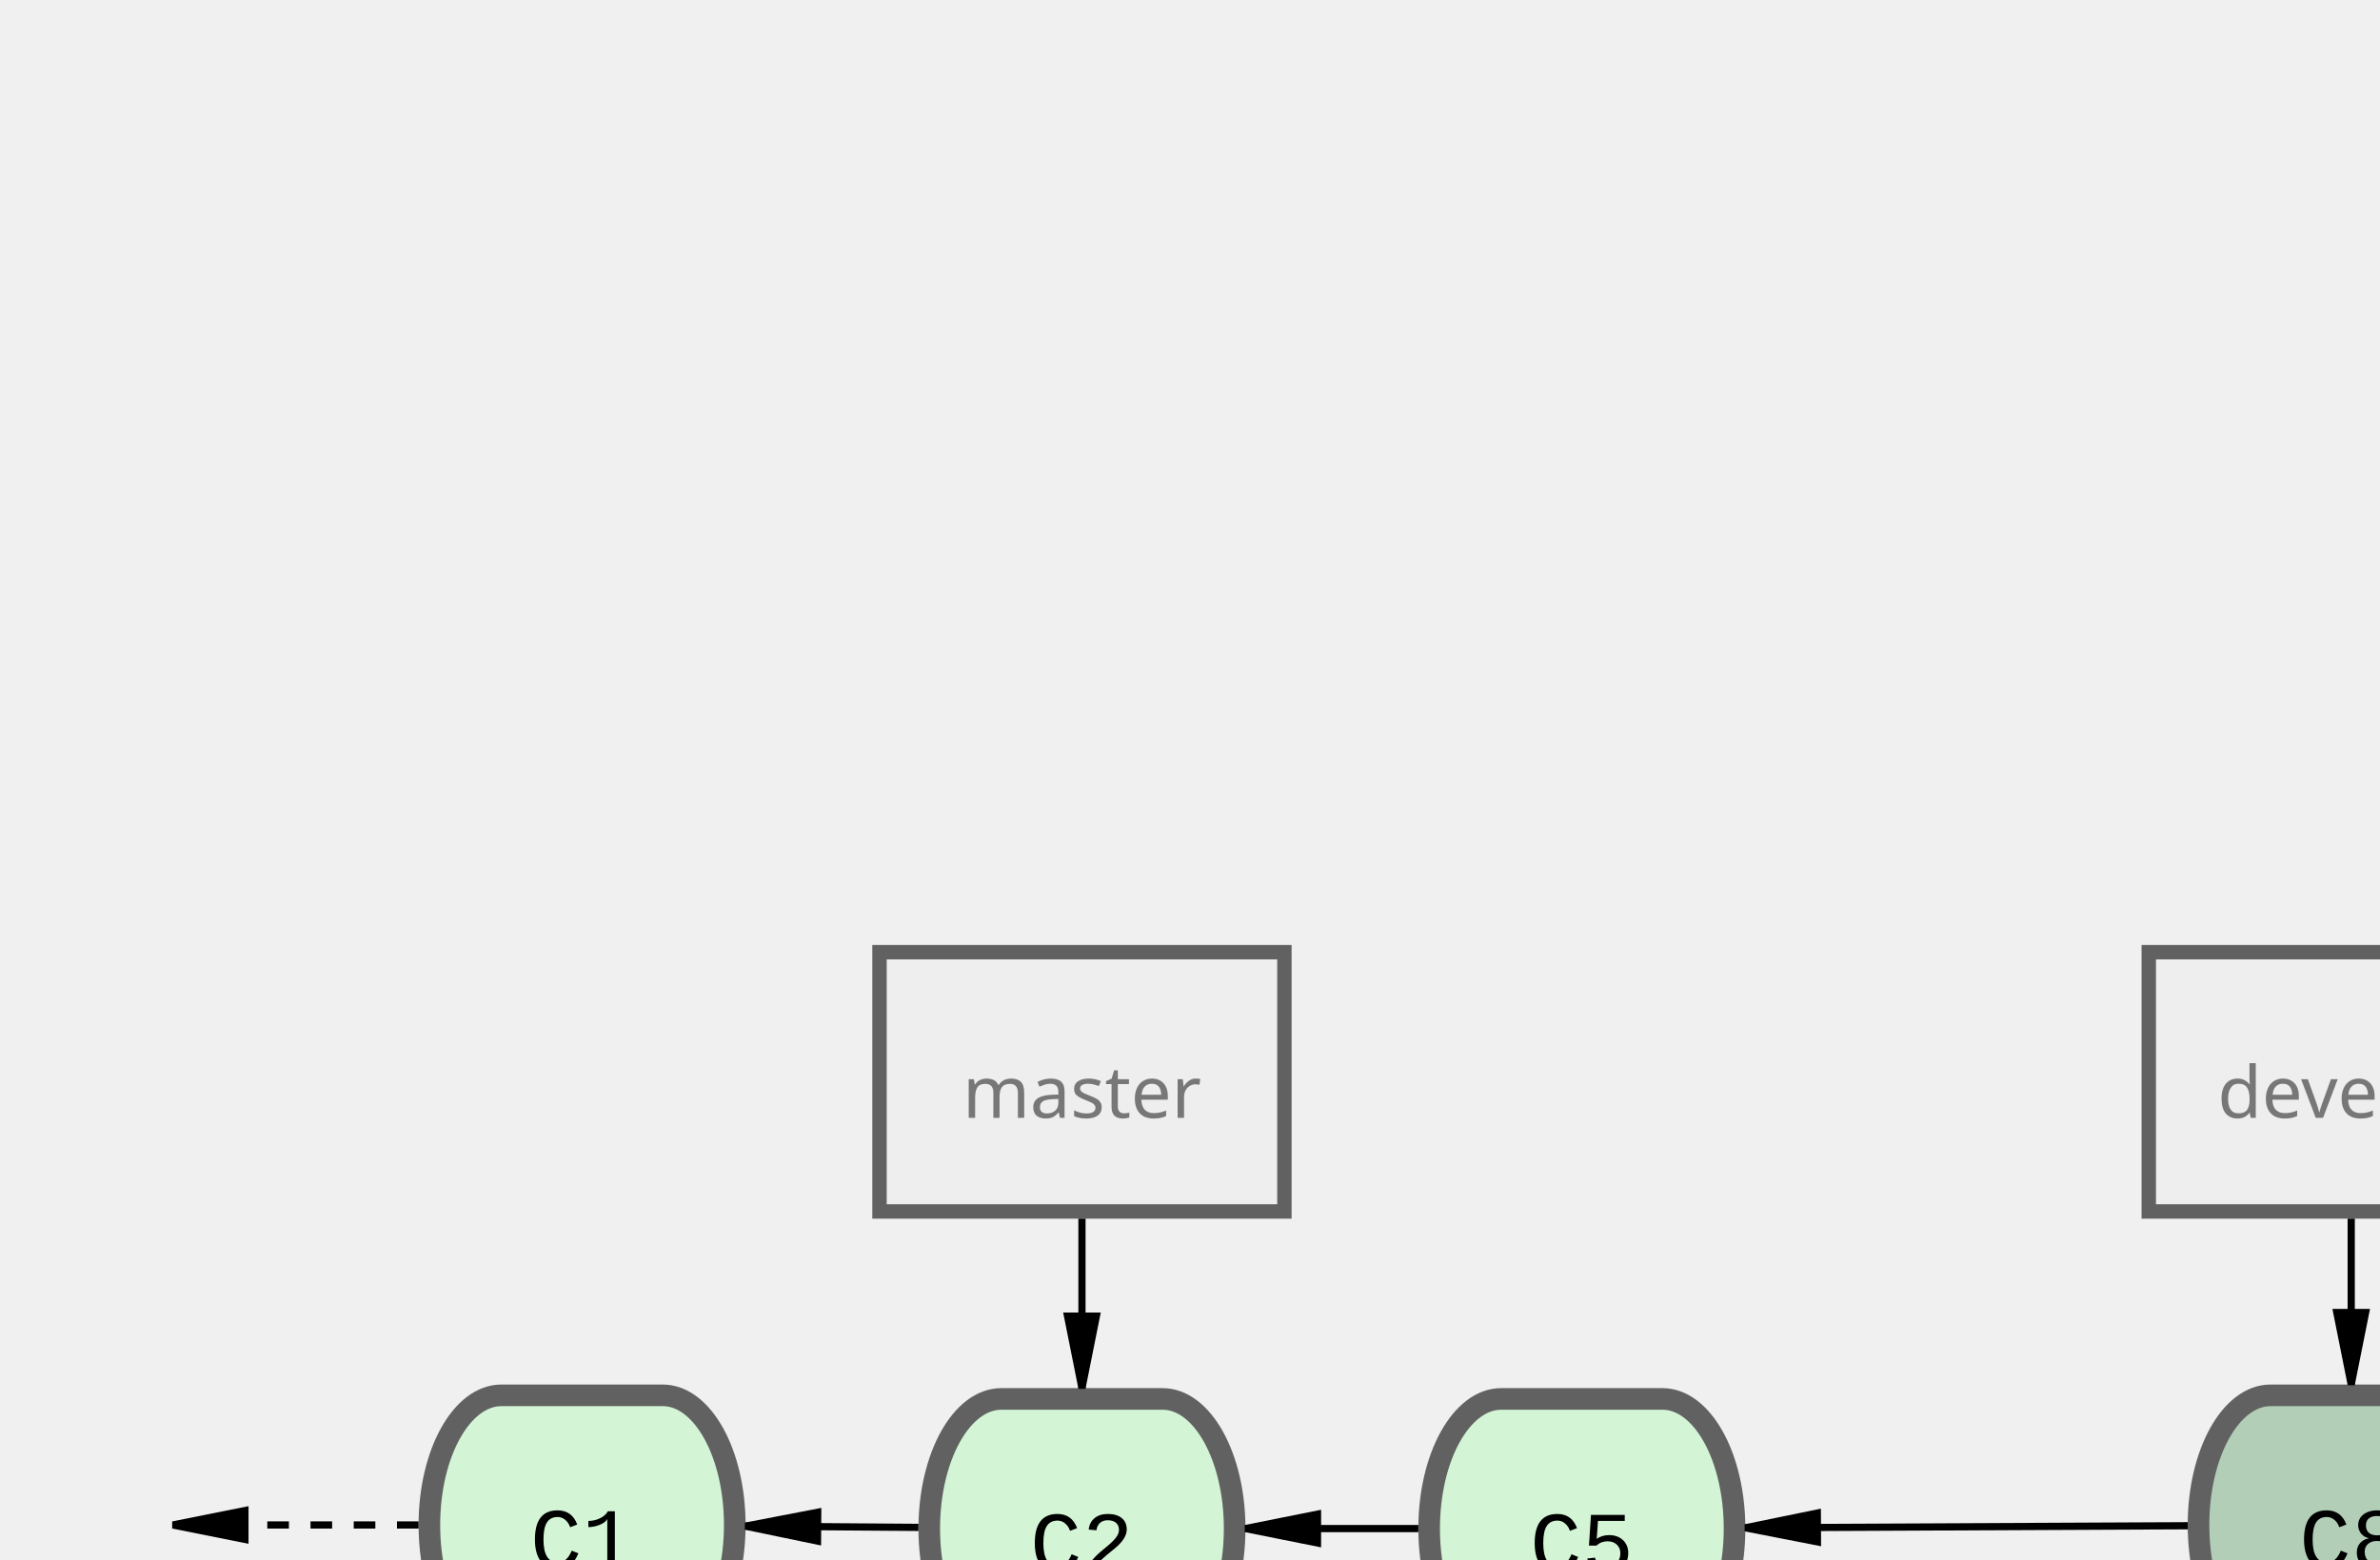
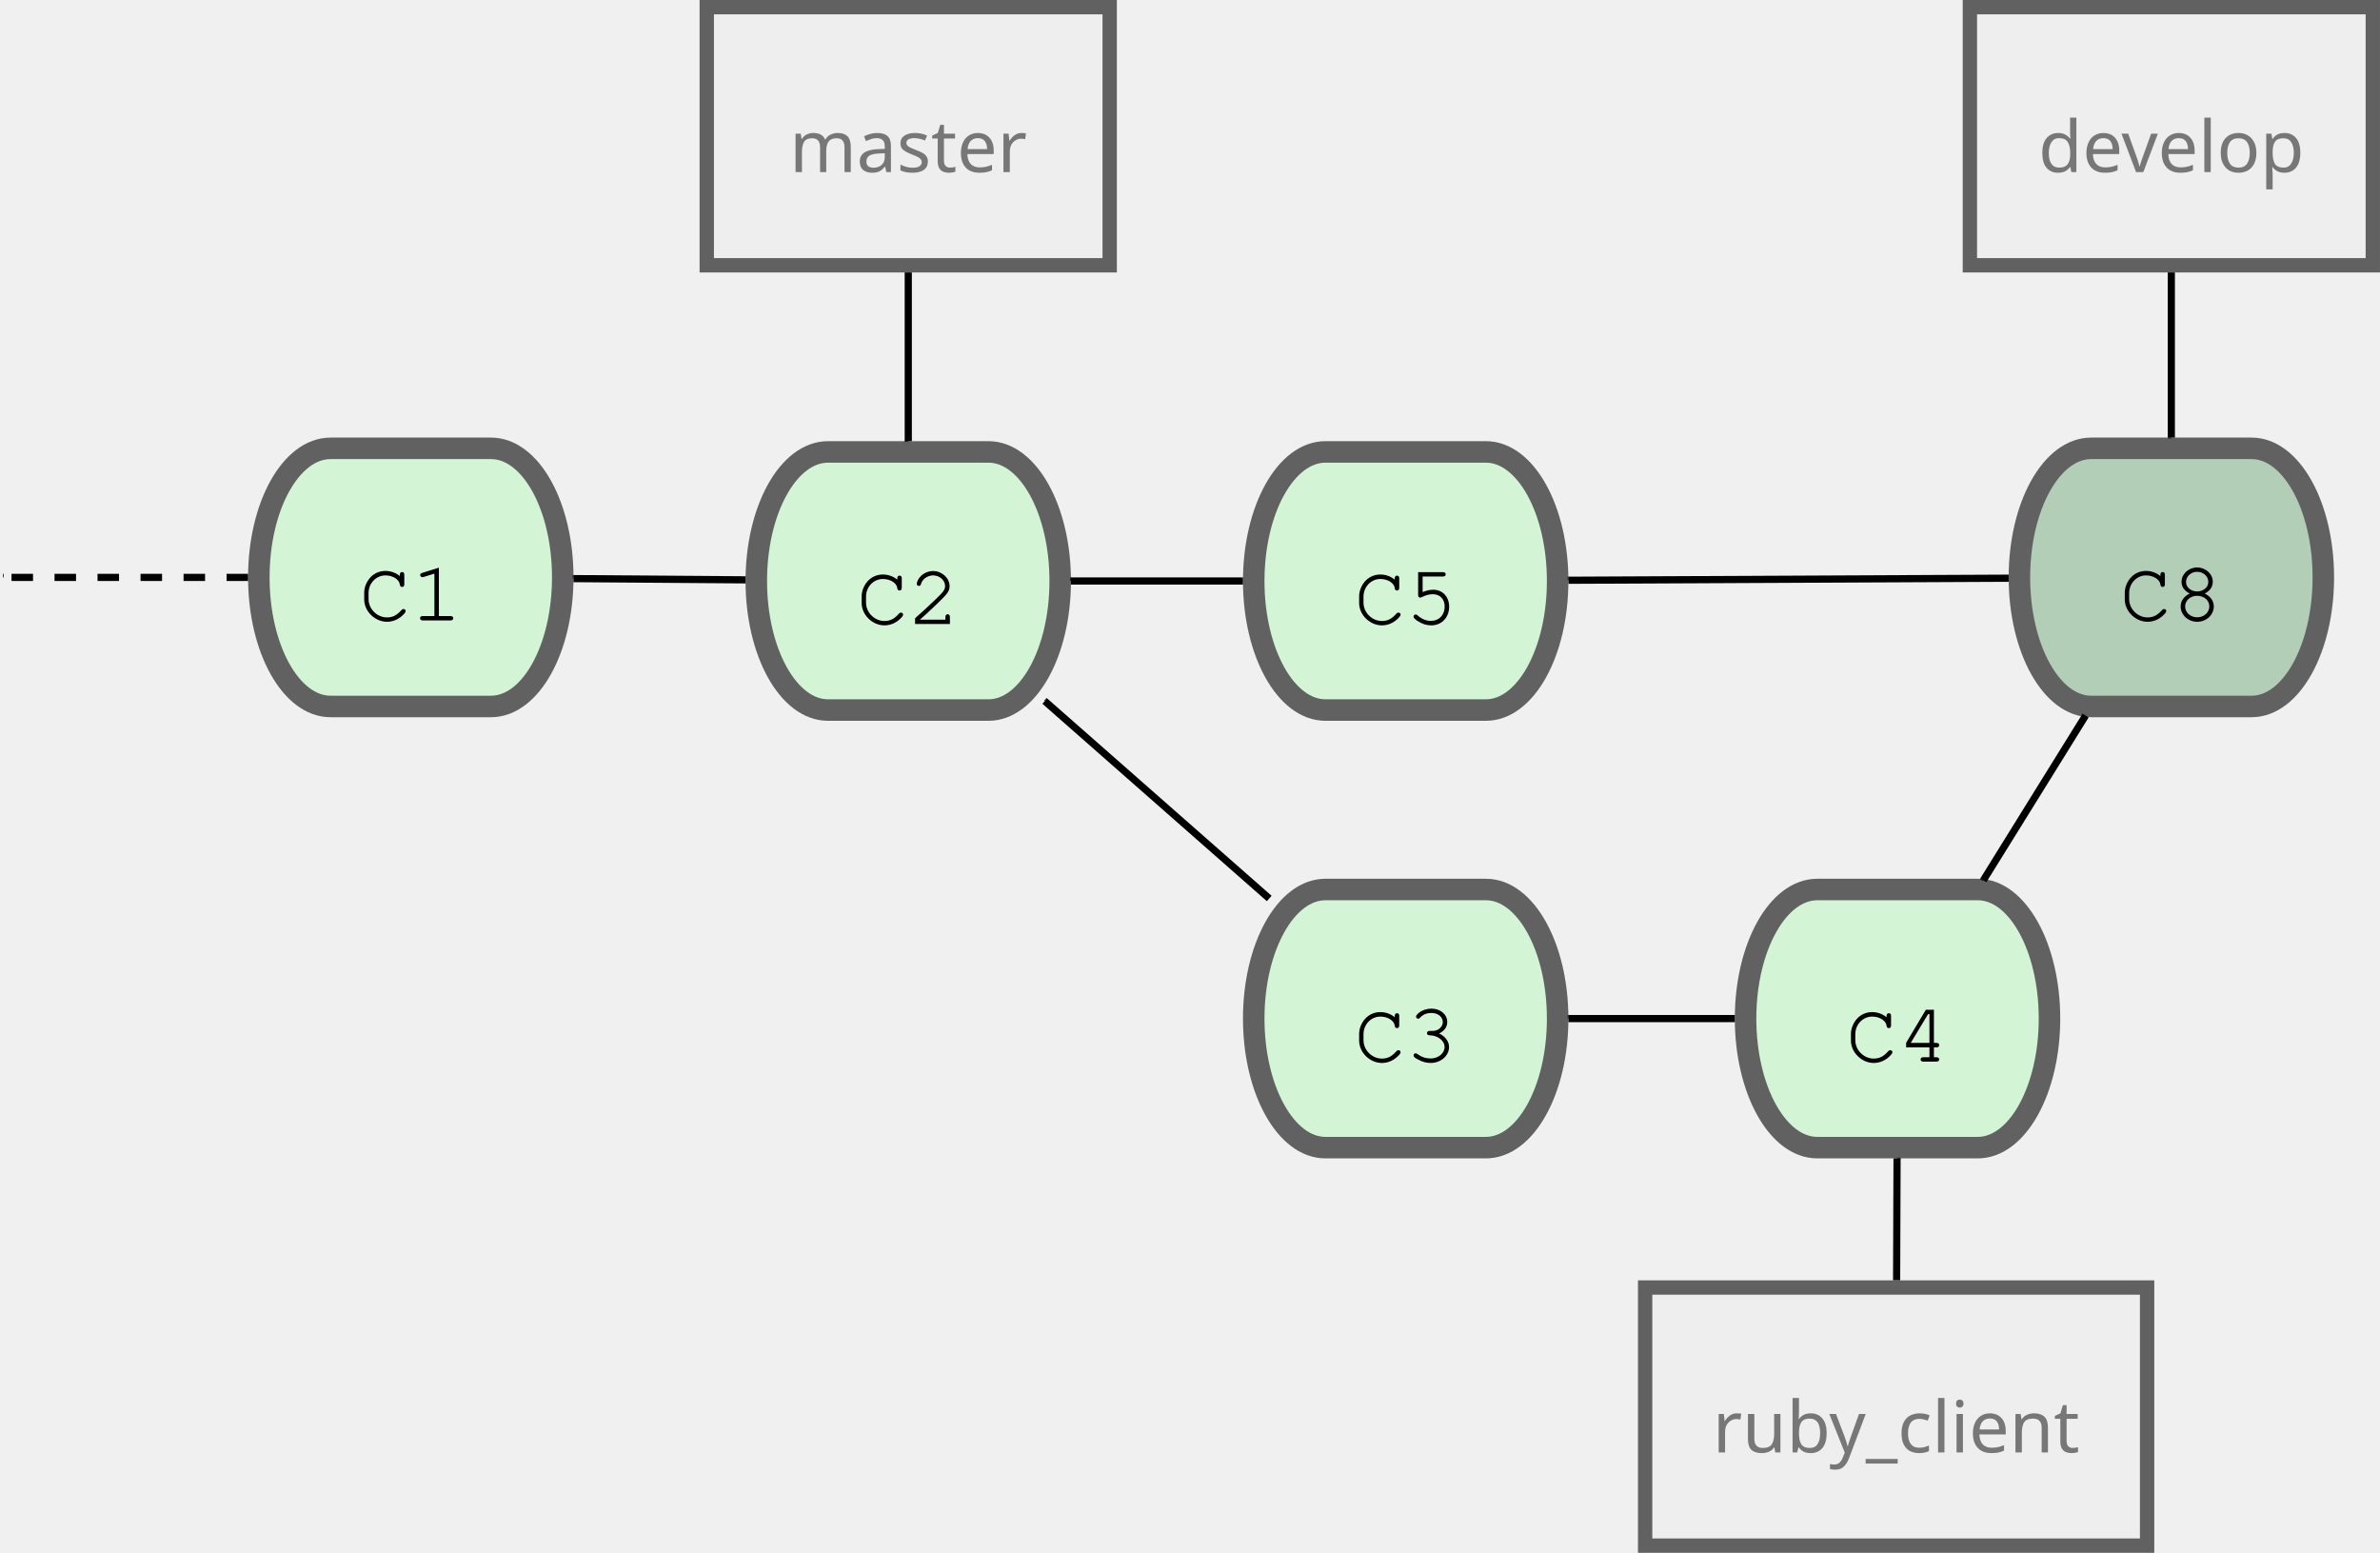
- <svg xmlns="http://www.w3.org/2000/svg">
+ <svg xmlns="http://www.w3.org/2000/svg" height="216.57" width="332" version="1.1">
  <defs>
-     <marker id="Arrow1Lend" orient="auto" refX="0.0" refY="0.0" style="overflow:visible;">
-       <path d="M -10,0.0 L -10.0,-2.0 L 0.0,0.0 L -10.0,2.0 z " id="path3666" style="fill-rule:evenodd;stroke:#000000;stroke-width:1.0px;marker-start:none;" />
+     <marker id="Arrow1Lend" refY="0" refX="0" orient="auto">
+       <path style="marker-start:none;" d="m-10,0,0-2,10,2-10,2z" fill-rule="evenodd" stroke="#000" stroke-width="1px" />
    </marker>
  </defs>
-   <g style="stroke:#000000;fill:#fff">
-     <rect height="36.0" id="1342" rx="10.003" ry="18.0" style="stroke:#616161;stroke-width:3px;fill:#d3f5d6" width="42.394" x="198.394" y="255.27" />
-     <text id="1342_text" style="fill:#000000;stroke:#000000;stroke-width:0px;font-family: Courier New;font-size:12px" x="198.394" y="255.27">
-       <tspan fill="#000000" font-family="Courier;" font-size="12.0px" id="1342_line1" stroke="#000000" text-align="center" text-anchor="middle" x="219.591" y="279.27">
- 				C3
- 			</tspan>
+   <g transform="translate(-23.5,-131.21)">
+     <rect rx="10.003" ry="18" height="36" width="42.394" stroke="#616161" y="255.27" x="198.39" stroke-width="3px" fill="#d3f5d6" />
+     <text font-family="Courier New" font-size="12px" stroke="#000000" y="255.27" x="198.394" stroke-width="0px" fill="#000000">
+       <tspan font-size="12px" fill="#000000" style="text-anchor:middle;text-align:center;" stroke="#000000" y="279.27" x="219.591" font-family="'Courier" text-align="center">C3</tspan>
    </text>
-     <rect height="36.0" id="1343" rx="10.003" ry="18.0" style="stroke:#616161;stroke-width:3px;fill:#d3f5d6" width="42.394" x="129.0" y="194.24" />
-     <text id="1343_text" style="fill:#000000;stroke:#000000;stroke-width:0px;font-family: Courier New;font-size:12px" x="129.0" y="194.24">
-       <tspan fill="#000000" font-family="Courier;" font-size="12.0px" id="1343_line1" stroke="#000000" text-align="center" text-anchor="middle" x="150.197" y="218.24">
- 				C2
- 			</tspan>
+     <rect rx="10.003" ry="18" height="36" width="42.394" stroke="#616161" y="194.24" x="129" stroke-width="3px" fill="#d3f5d6" />
+     <text font-family="Courier New" font-size="12px" stroke="#000000" y="194.24" x="129" stroke-width="0px" fill="#000000">
+       <tspan font-size="12px" fill="#000000" style="text-anchor:middle;text-align:center;" stroke="#000000" y="218.24" x="150.197" font-family="'Courier" text-align="center">C2</tspan>
    </text>
-     <rect height="36.0" id="1344" rx="10.003" ry="18.0" style="stroke:#616161;stroke-width:3px;fill:#d3f5d6" width="42.394" x="59.606" y="193.74" />
-     <text id="1344_text" style="fill:#000000;stroke:#000000;stroke-width:0px;font-family: Courier New;font-size:12px" x="59.606" y="193.74">
-       <tspan fill="#000000" font-family="Courier;" font-size="12.0px" id="1344_line1" stroke="#000000" text-align="center" text-anchor="middle" x="80.803" y="217.74">
- 				C1
- 			</tspan>
+     <rect rx="10.003" ry="18" height="36" width="42.394" stroke="#616161" y="193.74" x="59.606" stroke-width="3px" fill="#d3f5d6" />
+     <text font-family="Courier New" font-size="12px" stroke="#000000" y="193.74" x="59.606" stroke-width="0px" fill="#000000">
+       <tspan font-size="12px" fill="#000000" style="text-anchor:middle;text-align:center;" stroke="#000000" y="217.74" x="80.803" font-family="'Courier" text-align="center">C1</tspan>
    </text>
-     <rect height="36.0" id="1345" rx="10.003" ry="18.0" style="stroke:#616161;stroke-width:3px;fill:#d3f5d6" width="42.394" x="267.0" y="255.27" />
-     <text id="1345_text" style="fill:#000000;stroke:#000000;stroke-width:0px;font-family: Courier New;font-size:12px" x="267.0" y="255.27">
-       <tspan fill="#000000" font-family="Courier;" font-size="12.0px" id="1345_line1" stroke="#000000" text-align="center" text-anchor="middle" x="288.197" y="279.27">
- 				C4
- 			</tspan>
+     <rect rx="10.003" ry="18" height="36" width="42.394" stroke="#616161" y="255.27" x="267" stroke-width="3px" fill="#d3f5d6" />
+     <text font-family="Courier New" font-size="12px" stroke="#000000" y="255.27" x="267" stroke-width="0px" fill="#000000">
+       <tspan font-size="12px" fill="#000000" style="text-anchor:middle;text-align:center;" stroke="#000000" y="279.27" x="288.197" font-family="'Courier" text-align="center">C4</tspan>
    </text>
-     <path d="M 265.5,273.27 L 242.288,273.27" id="1346" style="marker-start:none;stroke:#000000;marker-end:url(#Arrow1Lend);fill:none" />
-     <path d="M 200.55,256.524 L 169.238,228.986" id="1347" style="marker-start:none;stroke:#000000;marker-end:url(#Arrow1Lend);fill:none" />
-     <path d="M 127.5,212.076 L 103.5,211.904" id="1348" style="marker-start:none;stroke:#000000;marker-end:url(#Arrow1Lend);fill:none" />
-     <path d="M 58.106,211.74 L 24.0,211.74" id="1349" style="marker-start:none;stroke:#000000;marker-end:url(#Arrow1Lend);stroke-dasharray:3 3;fill:none" />
-     <path d="M 288.067,309.78 L 288.128,292.77" id="1351" style="marker-start:none;stroke:#000000;marker-end:url(#Arrow1Lend);fill:none" />
-     <rect height="36.0" id="1352" style="stroke:#616161;stroke-width:2px;fill:#eeeeee" width="56.208" x="122.093" y="132.21" />
-     <text id="1352_text" style="fill:#cccccc;stroke:#cccccc;stroke-width:0px;font-family: Luxi Sans;font-size:10px" x="122.093" y="132.21">
-       <tspan fill="#777777" font-family="LucidaGrande;" font-size="10.0px" id="1352_line1" stroke="#777777" text-align="center" text-anchor="middle" x="150.197" y="155.21">
- 				master
- 			</tspan>
+     <path style="marker-start:none;marker-end:url(#Arrow1Lend);" fill="none" d="m265.5,273.27-23.212,0" stroke="#000" />
+     <path style="marker-start:none;marker-end:url(#Arrow1Lend);" fill="none" d="M200.55,256.52,169.24,228.99" stroke="#000" />
+     <path style="marker-start:none;marker-end:url(#Arrow1Lend);" fill="none" d="m127.5,212.08-24-0.172" stroke="#000" />
+     <path style="marker-end:url(#Arrow1Lend);marker-start:none;" d="M58.106,211.74,24,211.74" stroke="#000" stroke-dasharray="3, 3" fill="none" />
+     <path style="marker-start:none;marker-end:url(#Arrow1Lend);" fill="none" d="m288.07,309.78,0.061-17.01" stroke="#000" />
+     <rect height="36" width="56.208" stroke="#616161" y="132.21" x="122.09" stroke-width="2px" fill="#EEE" />
+     <text font-family="Luxi Sans" font-size="10px" stroke="#cccccc" y="132.21" x="122.093" stroke-width="0px" fill="#cccccc">
+       <tspan font-size="10px" fill="#777777" style="text-anchor:middle;text-align:center;" stroke="#777777" y="155.21" x="150.197" font-family="'LucidaGrande" text-align="center">master</tspan>
    </text>
-     <path d="M 150.197,169.21 L 150.197,192.74" id="1353" style="marker-start:none;stroke:#000000;marker-end:url(#Arrow1Lend);fill:none" />
-     <rect height="36.0" id="1354" rx="10.003" ry="18.0" style="stroke:#616161;stroke-width:3px;fill:#d3f5d6" width="42.394" x="198.394" y="194.24" />
-     <text id="1354_text" style="fill:#000000;stroke:#000000;stroke-width:0px;font-family: Courier New;font-size:12px" x="198.394" y="194.24">
-       <tspan fill="#000000" font-family="Courier;" font-size="12.0px" id="1354_line1" stroke="#000000" text-align="center" text-anchor="middle" x="219.591" y="218.24">
- 				C5
- 			</tspan>
+     <path style="marker-start:none;marker-end:url(#Arrow1Lend);" fill="none" d="m150.2,169.21,0,23.53" stroke="#000" />
+     <rect rx="10.003" ry="18" height="36" width="42.394" stroke="#616161" y="194.24" x="198.39" stroke-width="3px" fill="#d3f5d6" />
+     <text font-family="Courier New" font-size="12px" stroke="#000000" y="194.24" x="198.394" stroke-width="0px" fill="#000000">
+       <tspan font-size="12px" fill="#000000" style="text-anchor:middle;text-align:center;" stroke="#000000" y="218.24" x="219.591" font-family="'Courier" text-align="center">C5</tspan>
    </text>
-     <path d="M 196.894,212.24 L 172.894,212.24" id="1355" style="marker-start:none;stroke:#000000;marker-end:url(#Arrow1Lend);fill:none" />
-     <rect height="36.0" id="1365" rx="10.003" ry="18.0" style="stroke:#616161;stroke-width:3px;fill:#b2ceb7" width="42.394" x="305.197" y="193.74" />
-     <text id="1365_text" style="fill:#000000;stroke:#000000;stroke-width:0px;font-family: Courier New;font-size:12px" x="305.197" y="193.74">
-       <tspan fill="#000000" font-family="Courier;" font-size="12.0px" id="1365_line1" stroke="#000000" text-align="center" text-anchor="middle" x="326.394" y="217.74">
- 				C8
- 			</tspan>
+     <path style="marker-start:none;marker-end:url(#Arrow1Lend);" fill="none" d="m196.89,212.24-24,0" stroke="#000" />
+     <rect rx="10.003" ry="18" height="36" width="42.394" stroke="#616161" y="193.74" x="305.2" stroke-width="3px" fill="#b2ceb7" />
+     <text font-family="Courier New" font-size="12px" stroke="#000000" y="193.74" x="305.197" stroke-width="0px" fill="#000000">
+       <tspan font-size="12px" fill="#000000" style="text-anchor:middle;text-align:center;" stroke="#000000" y="217.74" x="326.394" font-family="'Courier" text-align="center">C8</tspan>
    </text>
-     <path d="M 314.429,231.014 L 300.162,253.996" id="1366" style="marker-start:none;stroke:#000000;marker-end:url(#Arrow1Lend);fill:none" />
-     <path d="M 303.697,211.846 L 242.288,212.134" id="1369" style="marker-start:none;stroke:#000000;marker-end:url(#Arrow1Lend);fill:none" />
-     <rect height="36.0" id="1350" style="stroke:#616161;stroke-width:2px;fill:#eeeeee" width="70.022" x="252.989" y="310.78" />
-     <text id="1350_text" style="fill:#cccccc;stroke:#cccccc;stroke-width:0px;font-family: Luxi Sans;font-size:10px" x="252.989" y="310.78">
-       <tspan fill="#777777" font-family="LucidaGrande;" font-size="10.0px" id="1350_line1" stroke="#777777" text-align="center" text-anchor="middle" x="288" y="333.78">
- 				ruby_client
- 			</tspan>
+     <path style="marker-start:none;marker-end:url(#Arrow1Lend);" fill="none" d="m314.43,231.01-14.267,22.982" stroke="#000" />
+     <path style="marker-start:none;marker-end:url(#Arrow1Lend);" fill="none" d="m303.7,211.85-61.409,0.288" stroke="#000" />
+     <rect height="36" width="70.022" stroke="#616161" y="310.78" x="252.99" stroke-width="2px" fill="#EEE" />
+     <text font-family="Luxi Sans" font-size="10px" stroke="#cccccc" y="310.78" x="252.989" stroke-width="0px" fill="#cccccc">
+       <tspan font-size="10px" fill="#777777" style="text-anchor:middle;text-align:center;" stroke="#777777" y="333.78" x="288" font-family="'LucidaGrande" text-align="center">ruby_client</tspan>
    </text>
-     <rect height="36.0" id="1371" style="stroke:#616161;stroke-width:2px;fill:#eeeeee" width="56.208" x="298.29" y="132.21" />
-     <text id="1371_text" style="fill:#cccccc;stroke:#cccccc;stroke-width:0px;font-family: Luxi Sans;font-size:10px" x="298.29" y="132.21">
-       <tspan fill="#777777" font-family="LucidaGrande;" font-size="10.0px" id="1371_line1" stroke="#777777" text-align="center" text-anchor="middle" x="326.394" y="155.21">
- 				develop
- 			</tspan>
+     <rect height="36" width="56.208" stroke="#616161" y="132.21" x="298.29" stroke-width="2px" fill="#EEE" />
+     <text font-family="Luxi Sans" font-size="10px" stroke="#cccccc" y="132.21" x="298.29" stroke-width="0px" fill="#cccccc">
+       <tspan font-size="10px" fill="#777777" style="text-anchor:middle;text-align:center;" stroke="#777777" y="155.21" x="326.394" font-family="'LucidaGrande" text-align="center">develop</tspan>
    </text>
-     <path d="M 326.394,169.21 L 326.394,192.24" id="1372" style="marker-start:none;stroke:#000000;marker-end:url(#Arrow1Lend);fill:none" />
+     <path style="marker-start:none;marker-end:url(#Arrow1Lend);" fill="none" d="m326.39,169.21,0,23.03" stroke="#000" />
  </g>
</svg>
